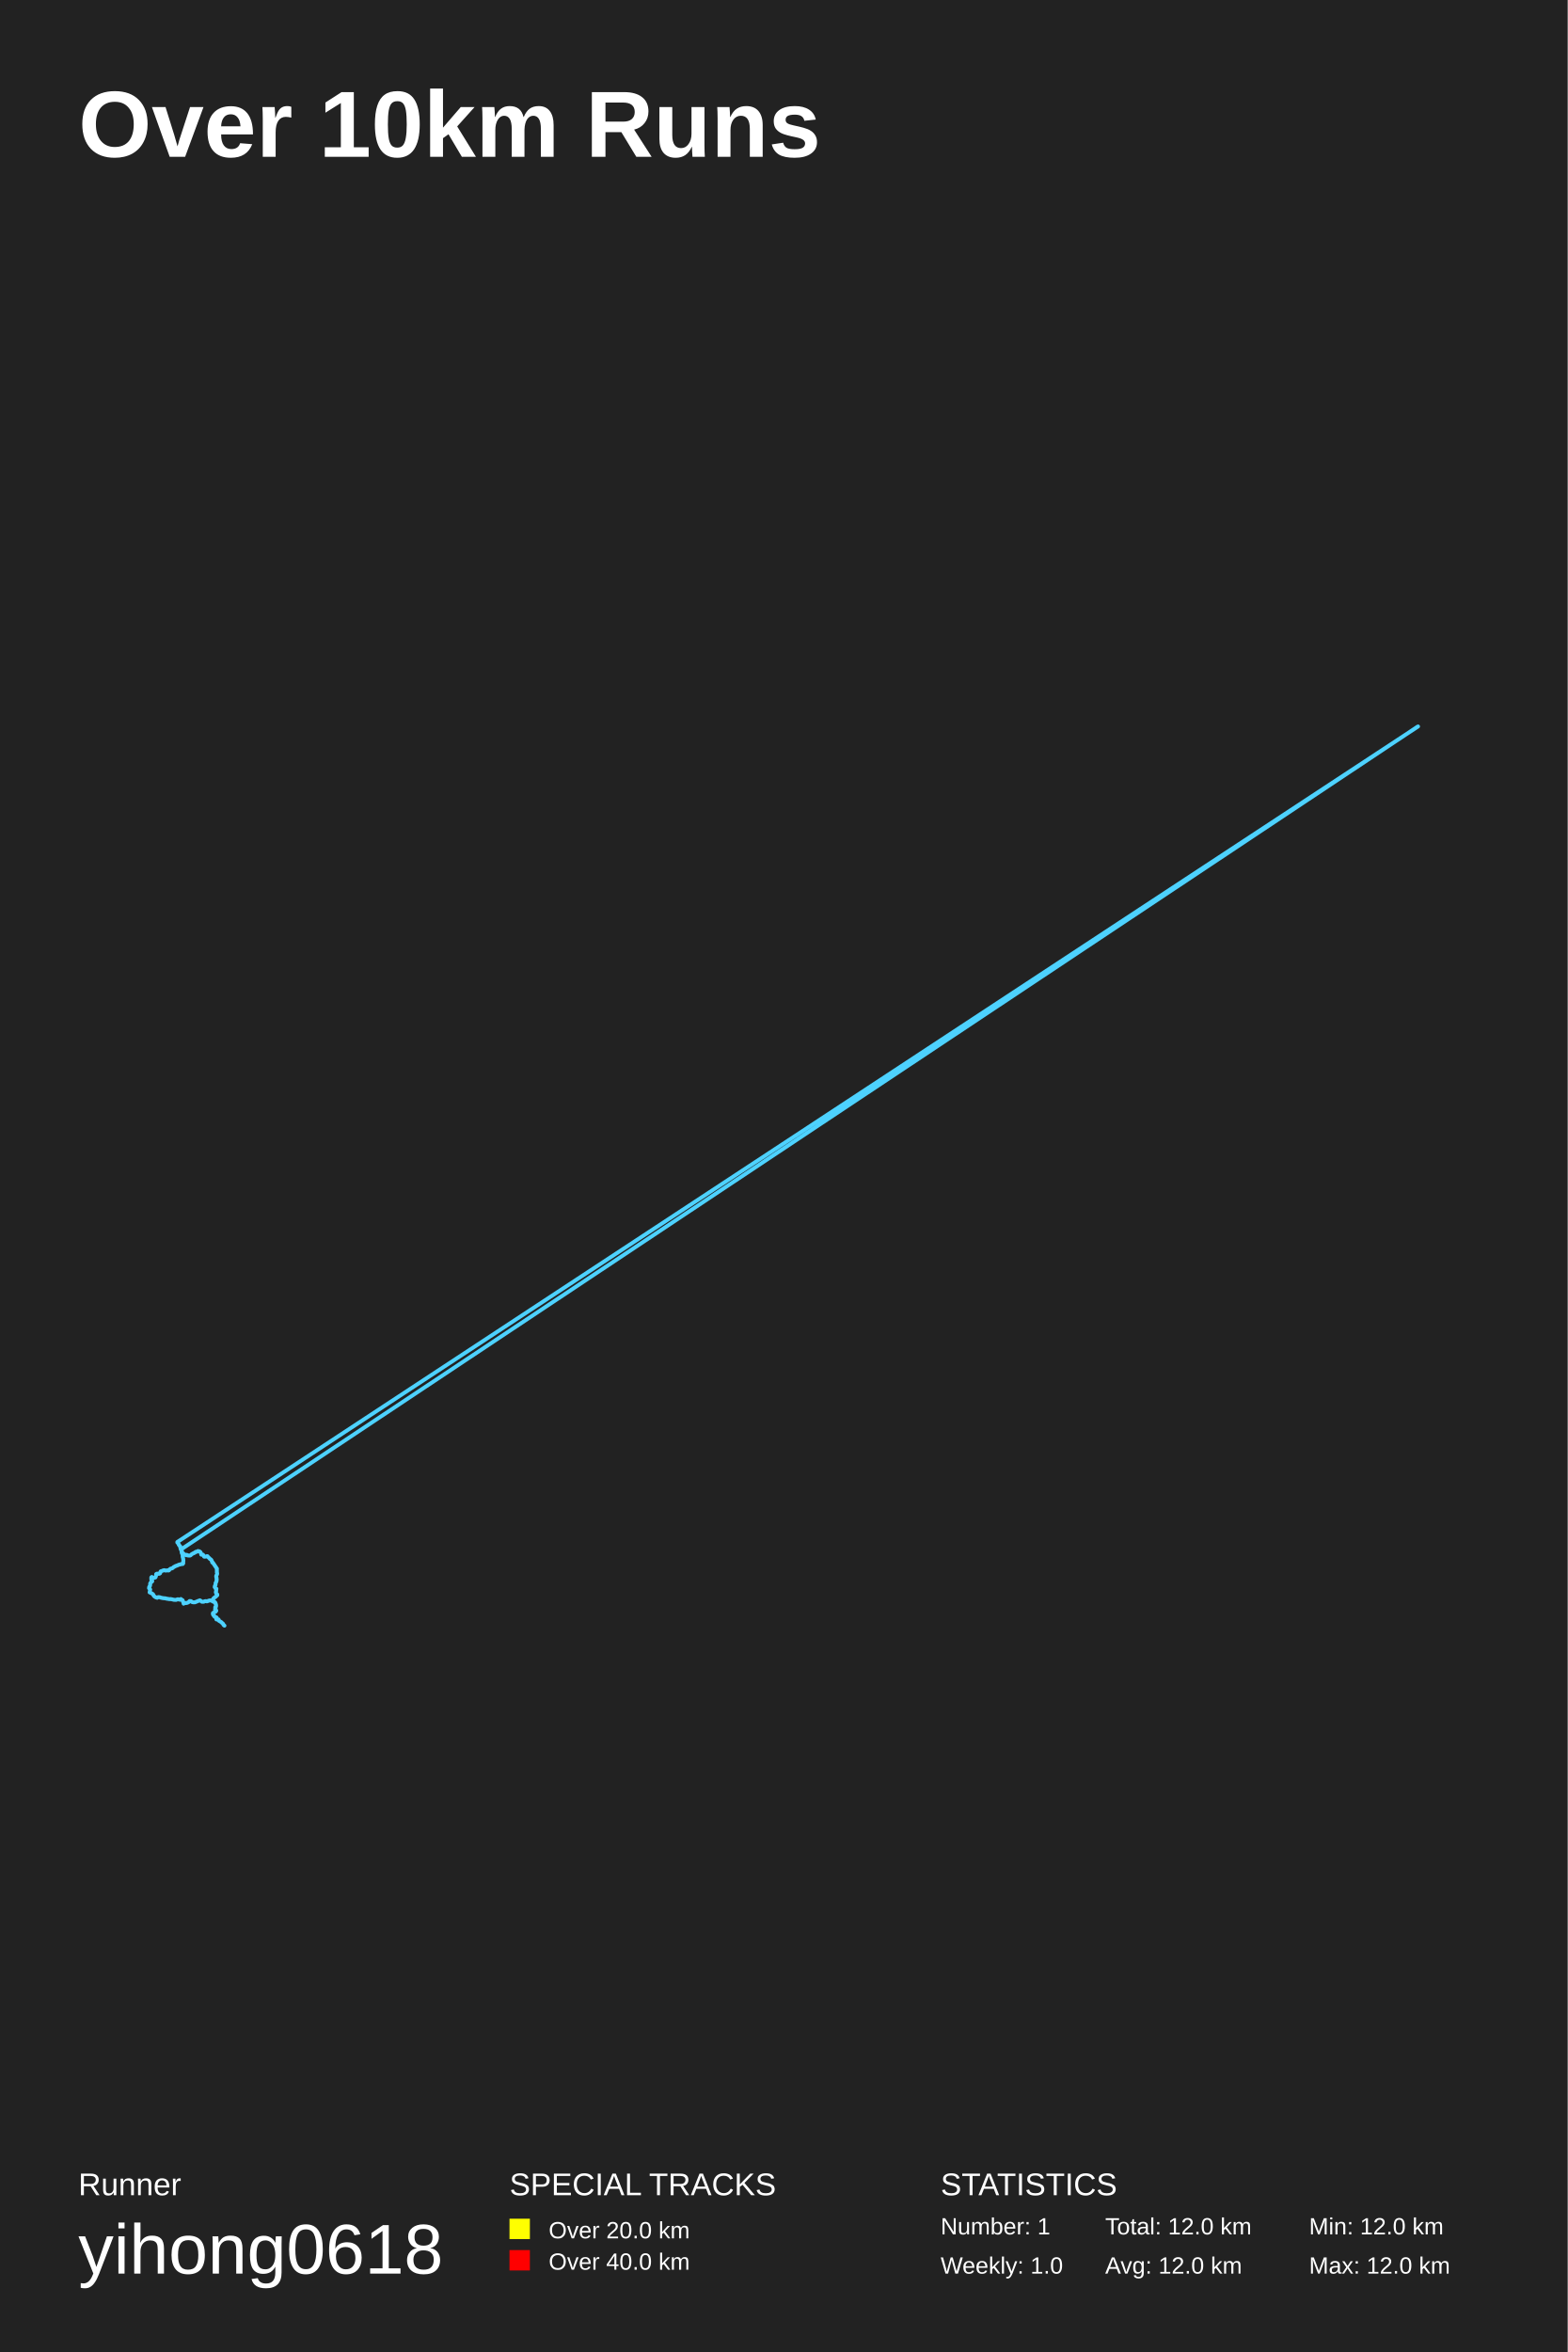
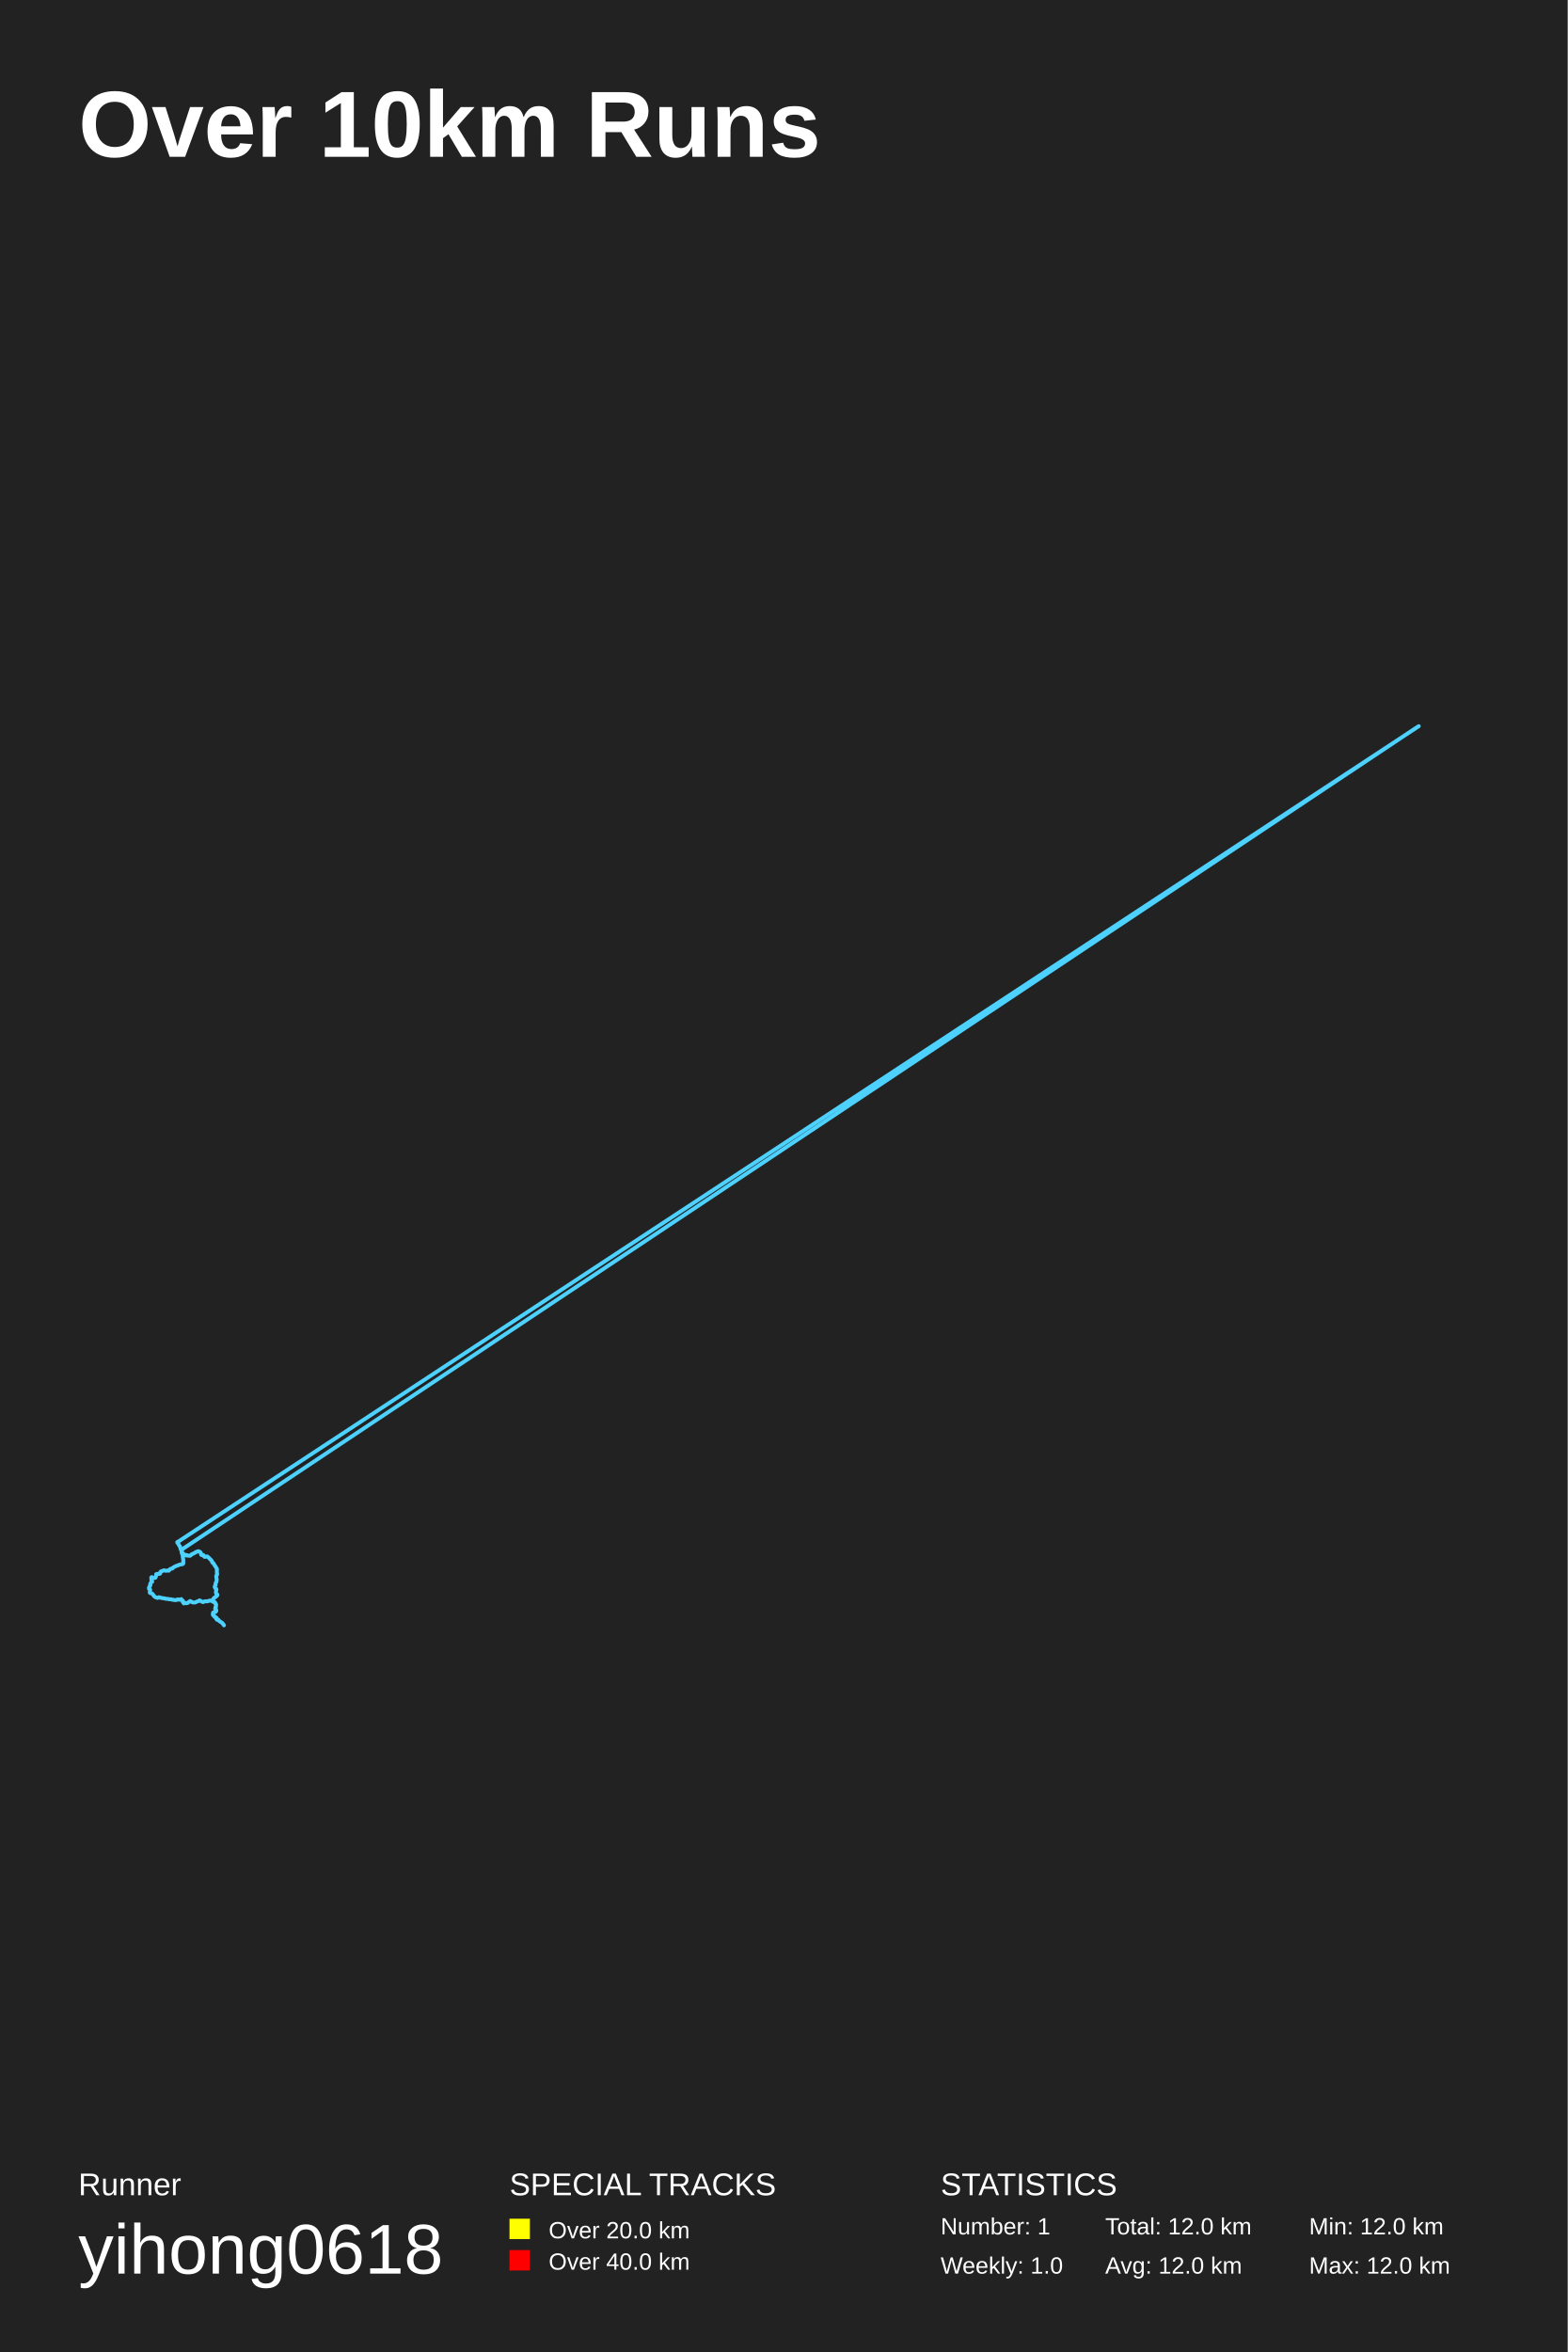
<svg xmlns="http://www.w3.org/2000/svg" baseProfile="full" height="300mm" version="1.1" viewBox="0,0,200,300" width="200mm">
  <defs />
  <rect fill="#222222" height="300" width="200" x="0" y="0" />
  <text fill="#FFFFFF" style="font-size:12px; font-family:Arial; font-weight:bold;" x="10" y="20">Over 10km Runs</text>
  <text fill="#FFFFFF" style="font-size:4px; font-family:Arial" x="10" y="280">Runner</text>
  <text fill="#FFFFFF" style="font-size:9px; font-family:Arial" x="10" y="290">yihong0618</text>
  <text fill="#FFFFFF" style="font-size:4px; font-family:Arial" x="65" y="280">SPECIAL TRACKS</text>
  <rect fill="yellow" height="2.6" width="2.6" x="65" y="283" />
  <text fill="#FFFFFF" style="font-size:3px; font-family:Arial" x="70" y="285.5">Over 20.0 km</text>
  <rect fill="red" height="2.6" width="2.6" x="65" y="287" />
  <text fill="#FFFFFF" style="font-size:3px; font-family:Arial" x="70" y="289.5">Over 40.0 km</text>
  <text fill="#FFFFFF" style="font-size:4px; font-family:Arial" x="120" y="280">STATISTICS</text>
  <text fill="#FFFFFF" style="font-size:3px; font-family:Arial" x="120" y="285">Number: 1</text>
  <text fill="#FFFFFF" style="font-size:3px; font-family:Arial" x="120" y="290">Weekly: 1.0</text>
  <text fill="#FFFFFF" style="font-size:3px; font-family:Arial" x="141" y="285">Total: 12.0 km</text>
  <text fill="#FFFFFF" style="font-size:3px; font-family:Arial" x="141" y="290">Avg: 12.0 km</text>
  <text fill="#FFFFFF" style="font-size:3px; font-family:Arial" x="167" y="285">Min: 12.0 km</text>
  <text fill="#FFFFFF" style="font-size:3px; font-family:Arial" x="167" y="290">Max: 12.0 km</text>
-   <polyline fill="none" opacity="1" points="27.737,206.585 27.604,206.553 27.623,206.374 27.571,206.284 27.462,206.263 27.357,206.2 27.305,206.095 27.214,206.011 27.157,205.874 27.167,205.747 27.329,205.642 27.443,205.61 27.561,205.468 27.547,205.352 27.433,205.273 27.481,205.147 27.457,204.999 27.538,204.894 27.561,204.757 27.547,204.625 27.481,204.52 27.433,204.388 27.352,204.299 27.219,204.293 27.219,204.293 27.248,204.293 27.214,204.293 27.224,204.299 27.224,204.299 27.21,204.304 27.214,204.309 27.214,204.304 27.138,204.225 27.138,204.099 27.153,204.009 27.21,203.914 27.272,203.84 27.338,203.793 27.438,203.714 27.547,203.64 27.642,203.53 27.718,203.472 27.718,203.377 27.642,203.298 27.571,203.208 27.533,203.066 27.566,202.982 27.576,202.892 27.58,202.755 27.609,202.65 27.49,202.587 27.471,202.524 27.39,202.439 27.419,202.26 27.485,202.192 27.5,202.065 27.504,201.923 27.58,201.781 27.623,201.686 27.628,201.56 27.656,201.444 27.618,201.349 27.628,201.243 27.595,201.159 27.58,201.017 27.652,200.875 27.699,200.769 27.699,200.664 27.661,200.538 27.675,200.406 27.661,200.258 27.675,200.085 27.656,200.058 27.157,199.315 27.077,199.294 27.053,199.184 27.024,199.115 27.005,199.084 26.982,199.005 26.939,198.952 26.877,198.889 26.811,198.862 26.763,198.826 26.711,198.752 26.649,198.699 26.535,198.594 26.478,198.504 26.412,198.488 26.326,198.531 26.226,198.541 26.141,198.557 26.036,198.546 25.989,198.441 25.946,198.373 25.889,198.299 25.794,198.304 25.704,198.304 25.699,198.272 25.718,198.257 25.708,198.272 25.694,198.299 25.68,198.288 25.675,198.288 25.699,198.304 25.685,198.283 25.694,198.272 25.699,198.267 25.67,198.204 25.623,198.109 25.609,198.046 25.566,197.972 25.547,197.951 25.485,197.92 25.433,197.872 25.352,197.883 25.295,197.846 25.262,197.851 25.257,197.835 25.176,197.883 25.105,197.909 25.058,197.946 24.982,197.935 24.944,197.977 24.848,198.014 24.82,198.067 24.768,198.083 24.72,198.114 24.654,198.125 24.582,198.172 24.492,198.22 24.402,198.283 24.326,198.373 24.236,198.415 24.155,198.415 24.084,198.415 23.989,198.404 23.941,198.399 23.965,198.378 23.965,198.394 23.97,198.394 23.927,198.394 23.875,198.341 23.813,198.32 23.756,198.367 23.684,198.315 23.618,198.304 23.542,198.32 23.471,198.23 23.423,198.172 23.357,198.135 23.347,198.146 23.323,198.099 23.266,198.03 23.195,198.02 23.2,198.025 23.19,198.009 23.167,197.967 23.195,197.877 23.195,197.825 23.133,197.767 23.114,197.704 23.091,197.646 23.048,197.588 23.029,197.493 23.01,197.393 22.991,197.229 22.915,197.182 22.882,197.098 22.81,197.05 22.806,196.977 22.753,196.892 22.682,196.808 22.677,196.745 22.644,196.734 22.625,196.75 22.649,196.75 22.649,196.75 22.63,196.739 22.639,196.739 22.654,196.745 22.687,196.682 22.692,196.666 22.677,196.703 22.639,196.682 22.625,196.692 22.62,196.703 22.625,196.692 22.625,196.687 22.63,196.687 22.635,196.671 22.639,196.682 22.639,196.676 180.91,92.662 180.815,92.72 180.815,92.72 180.815,92.72 180.81,92.71 180.629,92.836 23.095,197.635 23.138,197.756 23.186,197.835 23.176,197.941 23.186,198.046 23.209,198.141 23.281,198.236 23.309,198.351 23.3,198.478 23.314,198.615 23.361,198.773 23.376,198.91 23.395,199.021 23.38,199.184 23.366,199.315 23.38,199.389 23.314,199.489 23.129,199.495 23,199.542 22.872,199.563 22.758,199.61 22.616,199.674 22.501,199.716 22.387,199.753 22.307,199.811 22.202,199.853 22.102,199.921 22.079,199.963 22.05,199.979 22.05,199.985 21.998,200.016 21.931,200.053 21.836,200.069 21.751,200.095 21.665,200.158 21.613,200.206 21.57,200.29 21.485,200.322 21.404,200.295 21.299,200.306 21.195,200.322 21.086,200.327 21.01,200.285 20.915,200.28 20.829,200.316 20.772,200.322 20.691,200.369 20.611,200.395 20.506,200.422 20.468,200.49 20.43,200.569 20.44,200.648 20.397,200.696 20.354,200.717 20.321,200.733 20.245,200.743 20.14,200.733 20.059,200.717 19.95,200.748 19.917,200.785 19.931,200.827 19.926,200.906 19.907,200.959 19.893,201.001 19.888,201.059 19.865,201.117 19.827,201.201 19.727,201.233 19.646,201.249 19.584,201.275 19.494,201.328 19.432,201.307 19.404,201.254 19.366,201.265 19.337,201.228 19.318,201.207 19.356,201.191 19.371,201.143 19.333,201.175 19.304,201.201 19.304,201.291 19.304,201.433 19.333,201.581 19.423,201.691 19.352,201.77 19.238,201.833 19.157,201.981 19.157,202.144 19.138,202.271 19.038,202.413 19.014,202.576 19.095,202.655 19.162,202.745 19.133,202.834 19.124,202.94 19.086,203.108 19.195,203.15 19.304,203.219 19.418,203.266 19.556,203.387 19.599,203.519 19.727,203.646 19.893,203.746 20.059,203.798 20.183,203.714 20.359,203.725 20.535,203.788 20.701,203.825 20.877,203.851 21.01,203.861 21.119,203.872 21.228,203.909 21.357,203.925 21.466,203.946 21.623,203.972 21.76,203.962 21.898,203.988 22.026,204.014 22.15,204.051 22.297,204.062 22.463,204.067 22.616,204.004 22.711,203.983 22.848,204.025 23.005,204.046 23.076,203.956 23.148,204.03 23.295,204.109 23.338,204.267 23.395,204.388 23.428,204.552 23.523,204.43 23.727,204.472 23.898,204.436 24.055,204.357 24.188,204.214 24.373,204.23 24.483,204.33 24.654,204.378 24.863,204.378 24.967,204.33 25.1,204.283 25.243,204.214 25.395,204.167 25.499,204.12 25.632,204.204 25.746,204.299 25.884,204.304 25.993,204.304 26.098,204.246 26.25,204.225 26.402,204.257 26.54,204.204 26.673,204.156 26.763,204.135 26.901,204.141 27.034,204.204 27.176,204.23 27.257,204.267 27.381,204.32 27.485,204.446 27.519,204.599 27.566,204.731 27.566,204.883 27.504,205.015 27.485,205.178 27.533,205.315 27.59,205.447 27.504,205.573 27.367,205.621 27.248,205.721 27.21,205.853 27.262,206 27.348,206.142 27.49,206.248 27.642,206.321 27.637,206.458 27.718,206.553 27.884,206.564 27.918,206.716 28.055,206.801 28.217,206.895 28.326,207.006 28.455,207.106 28.512,207.254 28.635,207.354" stroke="#4DD2FF" stroke-dasharray="none" stroke-linecap="round" stroke-linejoin="round" stroke-width="0.5" />
+   <polyline fill="none" opacity="1" points="27.69,206.611 27.599,206.506 27.618,206.353 27.528,206.306 27.419,206.274 27.333,206.179 27.267,206.079 27.167,205.995 27.153,205.853 27.195,205.679 27.367,205.642 27.5,205.594 27.566,205.436 27.514,205.357 27.452,205.247 27.462,205.12 27.5,204.983 27.542,204.852 27.576,204.731 27.504,204.631 27.49,204.488 27.39,204.378 27.281,204.309 27.229,204.314 27.243,204.314 27.243,204.314 27.214,204.325 27.229,204.32 27.219,204.32 27.21,204.325 27.214,204.33 27.214,204.325 27.124,204.193 27.138,204.083 27.167,204.004 27.238,203.904 27.305,203.83 27.357,203.777 27.471,203.714 27.576,203.63 27.68,203.535 27.728,203.451 27.709,203.361 27.599,203.293 27.566,203.187 27.542,203.061 27.566,202.961 27.571,202.876 27.609,202.734 27.561,202.629 27.481,202.592 27.443,202.534 27.386,202.423 27.443,202.25 27.504,202.171 27.5,202.034 27.519,201.891 27.609,201.776 27.628,201.654 27.642,201.544 27.642,201.433 27.623,201.328 27.604,201.238 27.595,201.149 27.59,201.006 27.685,200.88 27.699,200.759 27.671,200.638 27.671,200.511 27.666,200.38 27.675,200.216 27.666,200.09 27.181,199.331 27.119,199.326 27.067,199.273 27.043,199.184 27.02,199.11 27.001,199.084 26.967,199.01 26.906,198.968 26.849,198.91 26.787,198.847 26.754,198.826 26.692,198.747 26.606,198.673 26.511,198.583 26.44,198.531 26.388,198.515 26.293,198.546 26.198,198.573 26.098,198.578 26.017,198.52 25.984,198.43 25.946,198.351 25.856,198.325 25.742,198.357 25.699,198.304 25.708,198.278 25.742,198.278 25.732,198.272 25.694,198.294 25.68,198.288 25.685,198.299 25.67,198.32 25.675,198.304 25.699,198.278 25.699,198.278 25.637,198.183 25.618,198.114 25.599,198.035 25.556,197.977 25.528,197.972 25.457,197.93 25.409,197.883 25.343,197.893 25.29,197.862 25.257,197.867 25.233,197.872 25.143,197.909 25.086,197.951 25.034,197.941 24.977,197.972 24.915,198.02 24.844,198.067 24.801,198.104 24.753,198.109 24.692,198.151 24.639,198.162 24.554,198.215 24.459,198.246 24.373,198.336 24.297,198.415 24.212,198.441 24.141,198.415 24.036,198.441 23.965,198.42 23.96,198.409 23.965,198.399 23.965,198.42 23.955,198.415 23.913,198.404 23.851,198.351 23.794,198.346 23.723,198.404 23.67,198.325 23.585,198.351 23.513,198.304 23.442,198.22 23.39,198.193 23.357,198.157 23.342,198.151 23.304,198.083 23.243,198.03 23.19,198.067 23.195,198.051 23.186,198.025 23.176,197.956 23.2,197.883 23.195,197.814 23.129,197.756 23.105,197.704 23.076,197.646 23.048,197.577 23.019,197.488 23.005,197.403 22.958,197.245 22.891,197.166 22.853,197.119 22.81,197.056 22.787,196.966 22.725,196.882 22.677,196.813 22.658,196.755 22.63,196.761 22.62,196.771 22.644,196.771 22.635,196.766 22.644,196.761 22.644,196.761 22.658,196.761 22.706,196.682 22.692,196.687 22.62,196.687 22.63,196.703 22.62,196.708 22.62,196.718 22.625,196.708 22.625,196.708 22.63,196.703 22.635,196.697 22.639,196.703 181.0,92.625 180.91,92.683 180.815,92.741 180.815,92.741 180.815,92.741 180.724,92.799 180.629,92.857 23.119,197.698 23.162,197.793 23.181,197.888 23.176,197.999 23.19,198.114 23.238,198.188 23.285,198.288 23.3,198.42 23.314,198.531 23.338,198.704 23.361,198.857 23.38,198.968 23.385,199.094 23.38,199.247 23.38,199.373 23.371,199.447 23.252,199.526 23.076,199.531 22.958,199.568 22.829,199.605 22.701,199.663 22.573,199.711 22.449,199.753 22.364,199.784 22.269,199.842 22.169,199.89 22.093,199.942 22.05,200 22.05,200 22.031,200.006 21.984,200.064 21.903,200.079 21.798,200.085 21.727,200.137 21.637,200.185 21.604,200.243 21.547,200.337 21.447,200.332 21.376,200.316 21.252,200.343 21.162,200.353 21.062,200.337 20.976,200.295 20.877,200.306 20.805,200.337 20.748,200.353 20.672,200.401 20.568,200.422 20.497,200.453 20.444,200.538 20.425,200.627 20.44,200.696 20.368,200.717 20.345,200.748 20.297,200.748 20.212,200.769 20.121,200.748 20.021,200.764 19.922,200.79 19.922,200.817 19.936,200.891 19.926,200.964 19.898,201.001 19.893,201.038 19.888,201.085 19.865,201.17 19.803,201.259 19.694,201.243 19.603,201.286 19.542,201.296 19.466,201.354 19.437,201.312 19.39,201.275 19.366,201.275 19.337,201.233 19.314,201.217 19.356,201.159 19.38,201.164 19.333,201.217 19.295,201.222 19.328,201.349 19.304,201.517 19.366,201.639 19.418,201.76 19.314,201.802 19.223,201.912 19.152,202.065 19.19,202.197 19.086,202.344 19.005,202.492 19.014,202.671 19.124,202.703 19.157,202.797 19.147,202.887 19.114,203.013 19.114,203.156 19.214,203.214 19.352,203.24 19.47,203.314 19.57,203.456 19.637,203.577 19.793,203.698 19.964,203.777 20.116,203.814 20.273,203.725 20.421,203.772 20.582,203.814 20.767,203.851 20.948,203.867 21.01,203.883 21.157,203.93 21.276,203.935 21.409,203.94 21.528,203.977 21.656,203.993 21.817,203.988 21.931,204.035 22.074,204.051 22.202,204.077 22.359,204.093 22.535,204.083 22.658,204.004 22.768,204.014 22.901,204.056 23.029,204.041 23.124,203.967 23.195,204.083 23.333,204.183 23.319,204.336 23.404,204.436 23.452,204.52 23.608,204.436 23.775,204.494 23.965,204.446 24.107,204.314 24.259,204.214 24.411,204.293 24.525,204.378 24.734,204.399 24.901,204.399 25.005,204.341 25.157,204.267 25.314,204.23 25.442,204.13 25.547,204.167 25.68,204.241 25.799,204.32 25.917,204.346 26.027,204.293 26.155,204.251 26.321,204.246 26.464,204.251 26.597,204.204 26.706,204.172 26.801,204.146 26.953,204.183 27.091,204.246 27.186,204.272 27.305,204.299 27.428,204.383 27.481,204.536 27.571,204.652 27.552,204.799 27.547,204.952 27.519,205.11 27.466,205.257 27.59,205.373 27.58,205.505 27.466,205.61 27.324,205.652 27.229,205.8 27.2,205.937 27.305,206.074 27.381,206.221 27.538,206.29 27.656,206.395 27.628,206.532 27.785,206.574 27.894,206.627 27.965,206.769 28.131,206.869 28.283,206.948 28.378,207.053 28.478,207.164 28.573,207.312" stroke="#4DD2FF" stroke-dasharray="none" stroke-linecap="round" stroke-linejoin="round" stroke-width="0.5" />
</svg>
